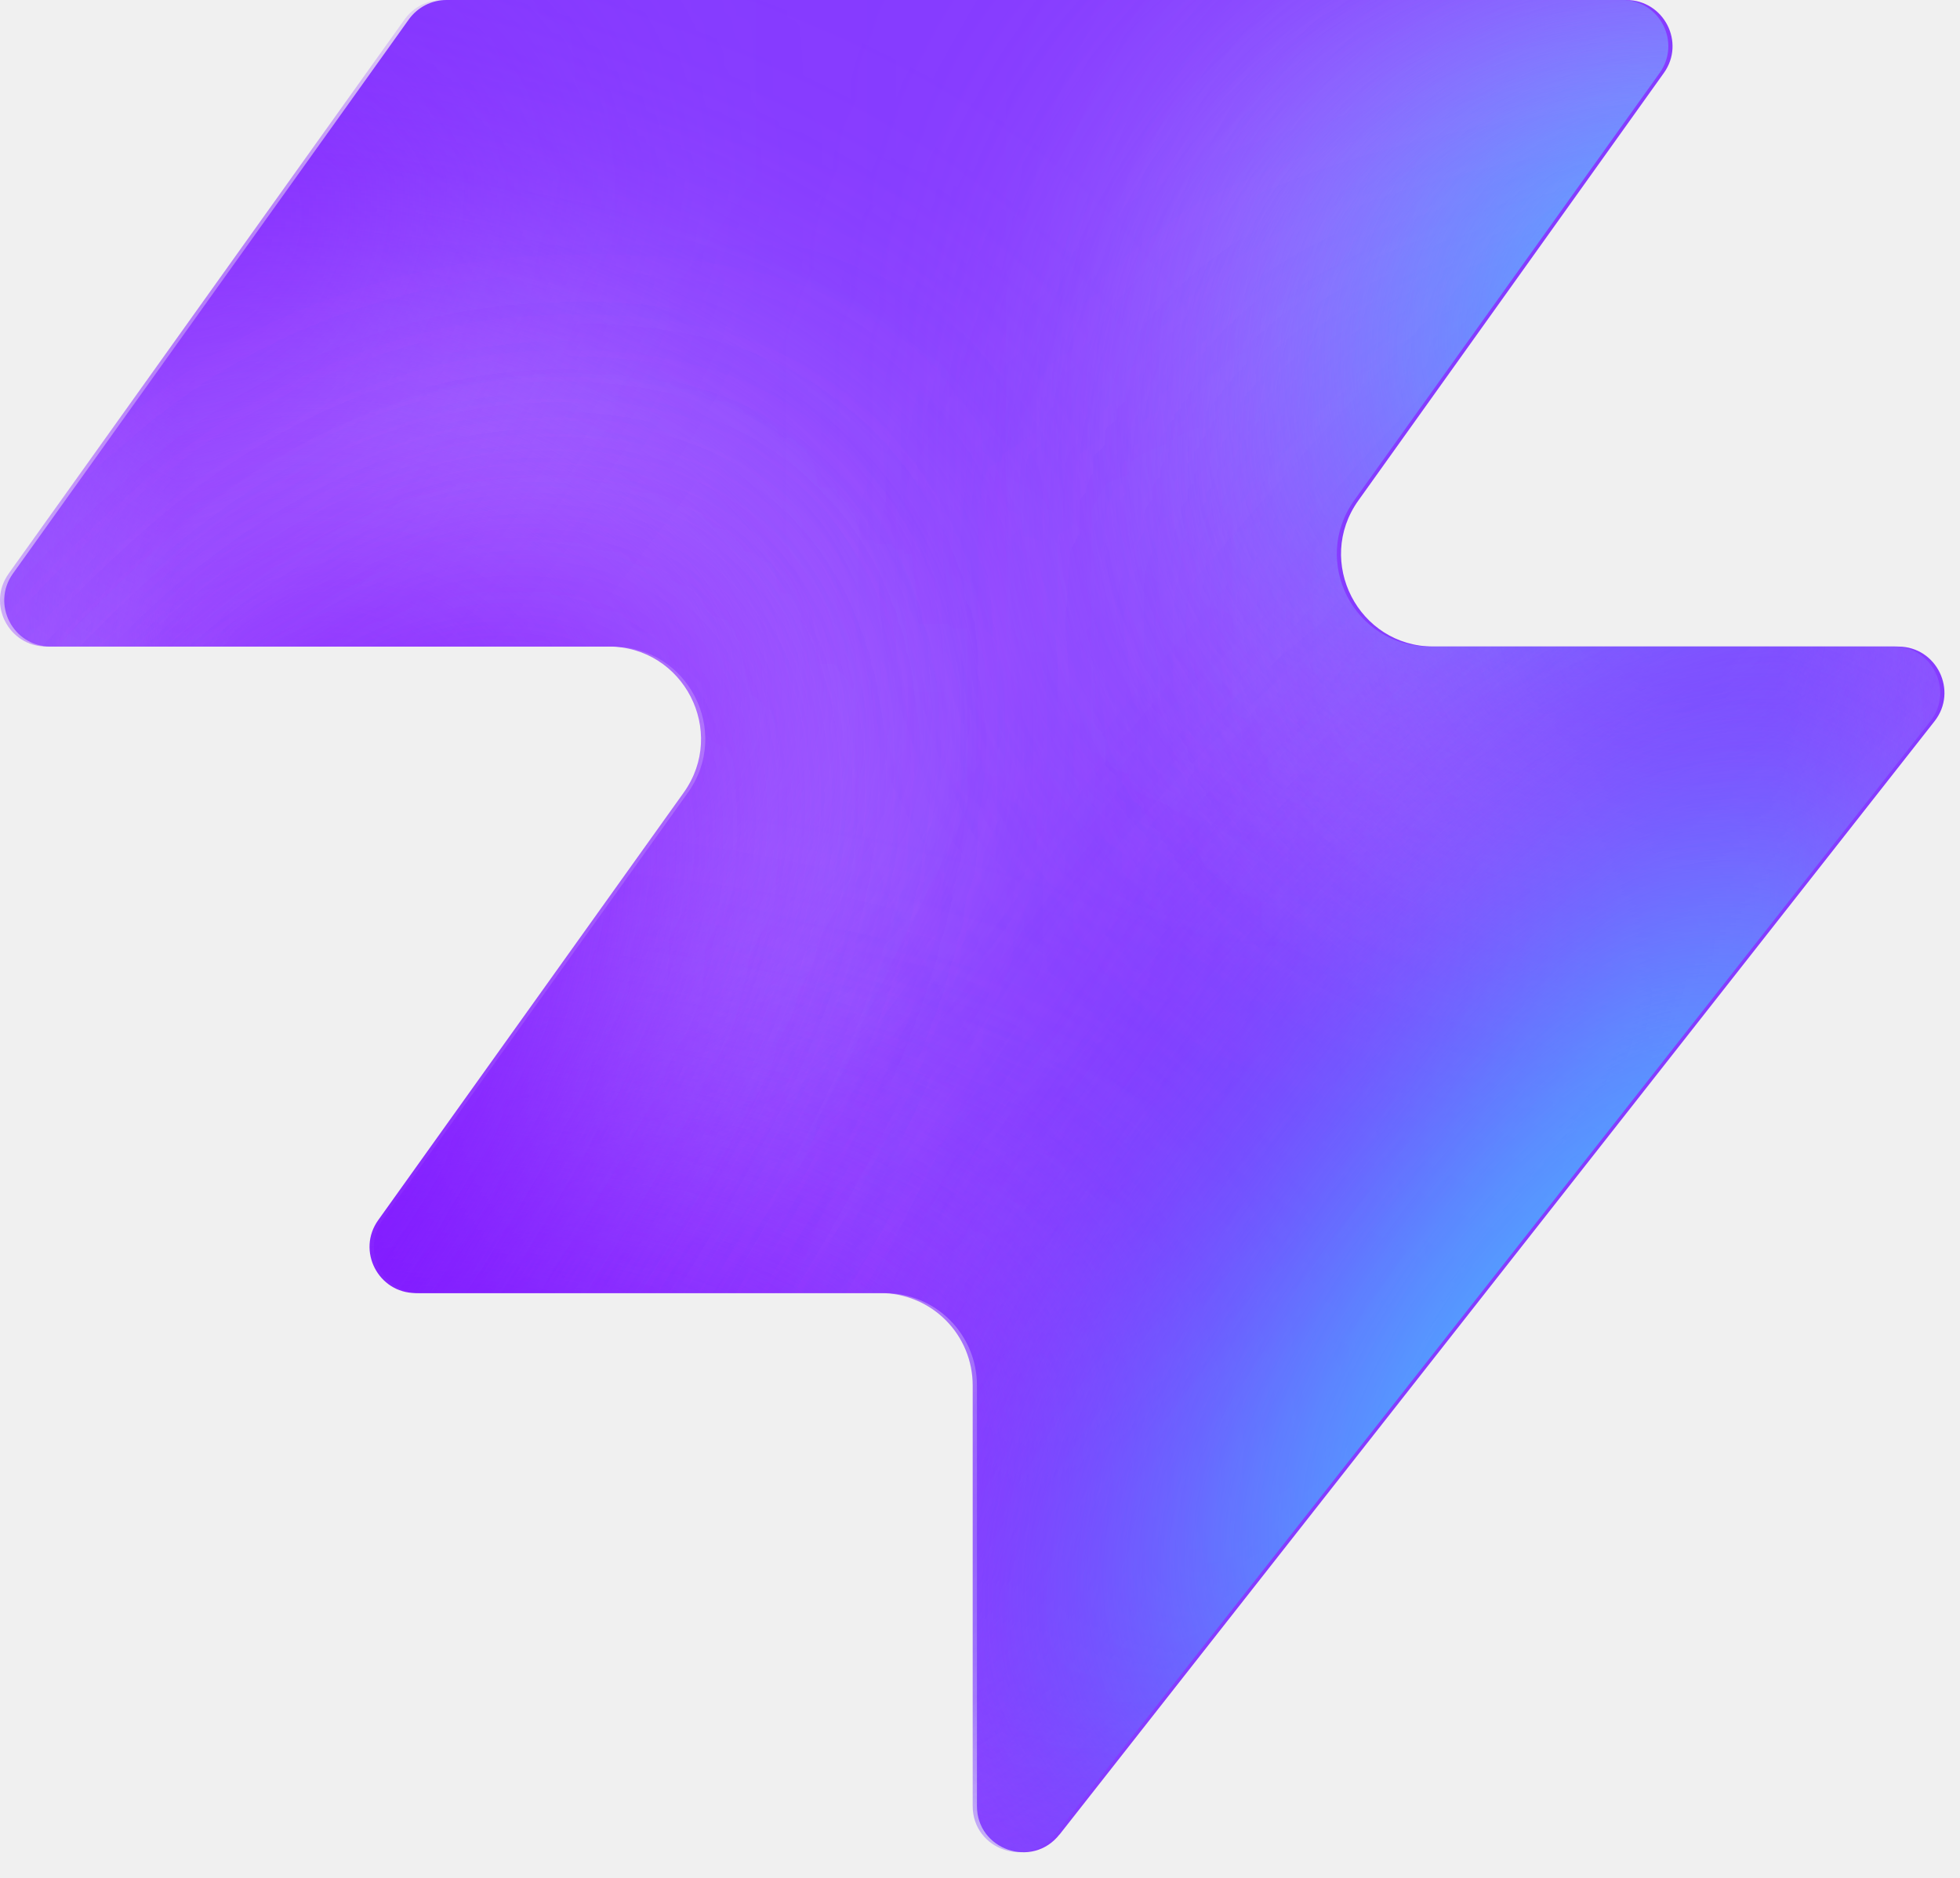
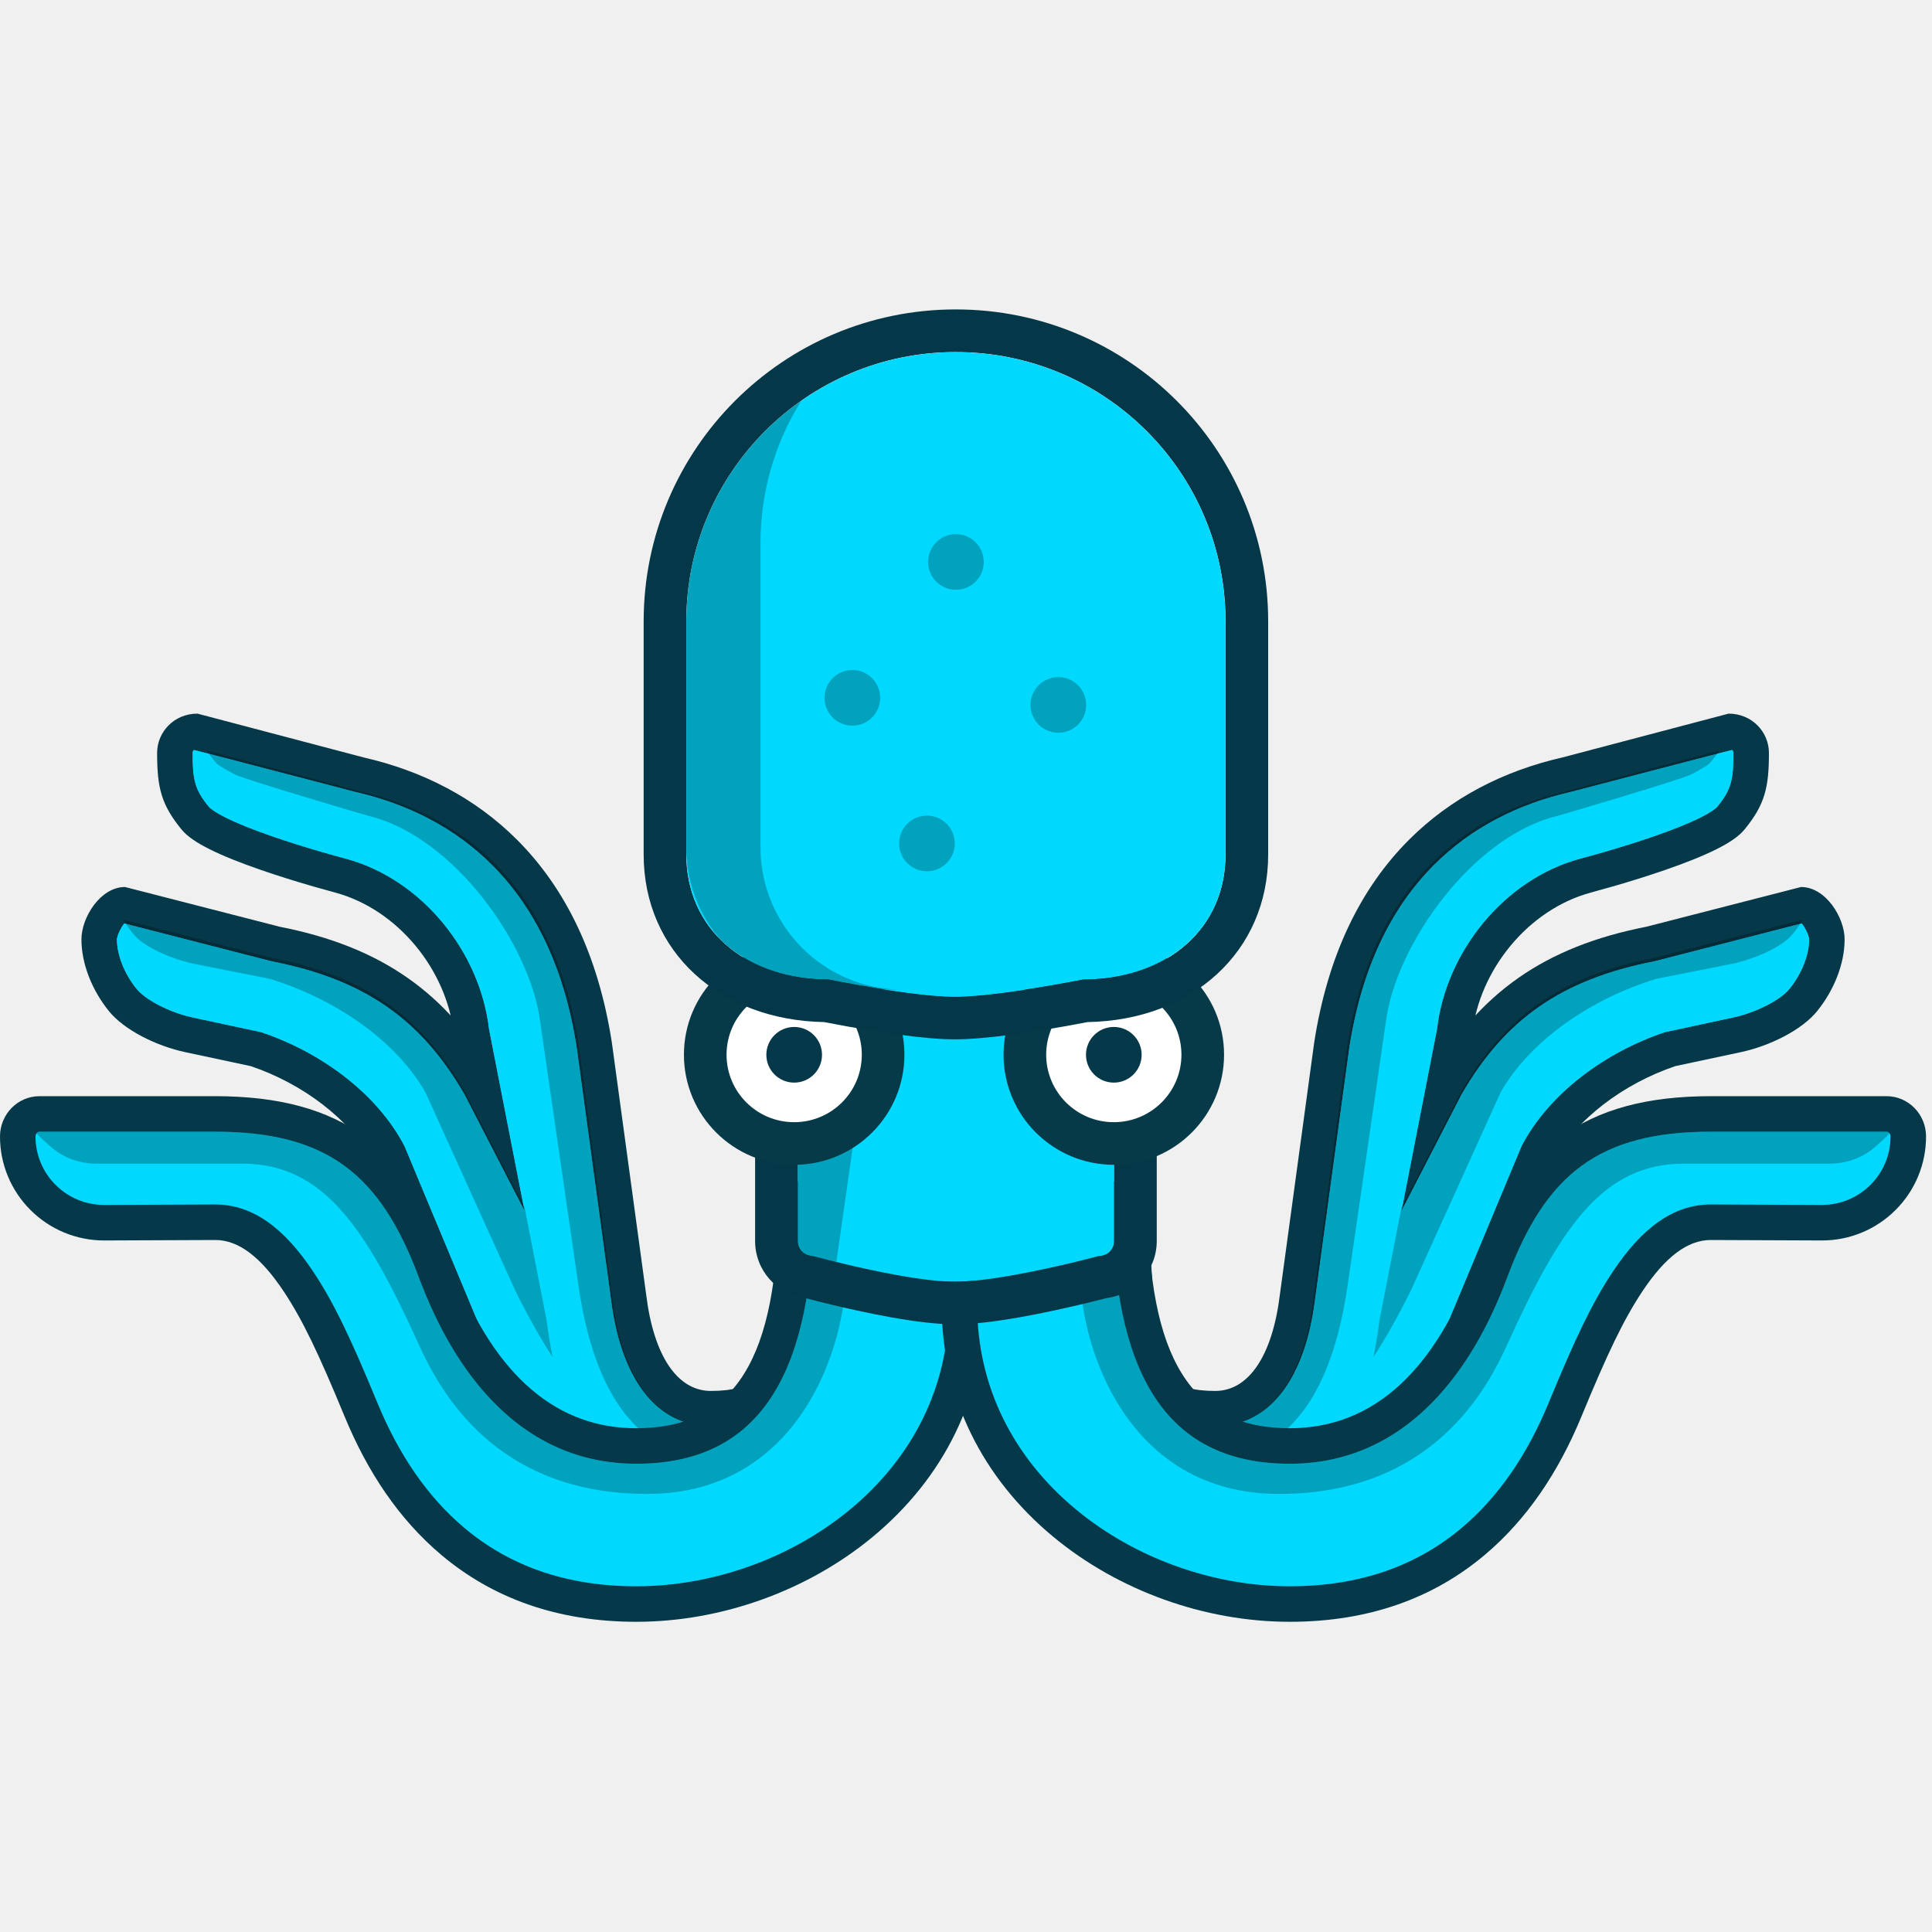
- <svg xmlns="http://www.w3.org/2000/svg" width="48" height="46" fill="none" viewBox="0 0 48 46">
-   <path fill="#863bff" d="M25.946 44.938c-.664.845-2.021.375-2.021-.698V33.937a2.26 2.26 0 0 0-2.262-2.262H10.287c-.92 0-1.456-1.04-.92-1.788l7.48-10.471c1.07-1.497 0-3.578-1.842-3.578H1.237c-.92 0-1.456-1.04-.92-1.788L10.013.474c.214-.297.556-.474.92-.474h28.894c.92 0 1.456 1.04.92 1.788l-7.48 10.471c-1.07 1.498 0 3.579 1.842 3.579h11.377c.943 0 1.473 1.088.89 1.83L25.947 44.94z" style="fill:#863bff;fill:color(display-p3 .525 .23 1);fill-opacity:1" />
-   <mask id="a" width="48" height="46" x="0" y="0" maskUnits="userSpaceOnUse" style="mask-type:alpha">
-     <path fill="#000" d="M25.842 44.938c-.664.844-2.021.375-2.021-.698V33.937a2.26 2.26 0 0 0-2.262-2.262H10.183c-.92 0-1.456-1.04-.92-1.788l7.48-10.471c1.07-1.498 0-3.579-1.842-3.579H1.133c-.92 0-1.456-1.04-.92-1.787L9.91.473c.214-.297.556-.474.92-.474h28.894c.92 0 1.456 1.04.92 1.788l-7.48 10.471c-1.07 1.498 0 3.578 1.842 3.578h11.377c.943 0 1.473 1.088.89 1.832L25.843 44.94z" style="fill:#000;fill-opacity:1" />
-   </mask>
-   <g mask="url(#a)">
-     <g filter="url(#b)">
-       <ellipse cx="5.508" cy="14.704" fill="#ede6ff" rx="5.508" ry="14.704" style="fill:#ede6ff;fill:color(display-p3 .927 .903 1);fill-opacity:1" transform="matrix(.00324 1 1 -.00324 -4.47 31.516)" />
+ <svg xmlns="http://www.w3.org/2000/svg" xmlns:xlink="http://www.w3.org/1999/xlink" width="800px" height="800px" viewBox="0 -41 256 256" version="1.1" preserveAspectRatio="xMidYMid">
+   <defs>
+     <path d="M40.822,49.107 C40.822,49.107 28.078,52.528 21.706,52.528 C15.334,52.528 2.824,49.107 2.824,49.107 C1.739,49.107 0.86,48.228 0.86,47.143 L0.86,2.677 C0.86,2.156 1.067,1.656 1.435,1.287 C1.804,0.919 2.303,0.712 2.824,0.712 L40.822,0.712 C41.907,0.712 42.786,1.592 42.786,2.677 L42.786,47.143 C42.787,47.664 42.58,48.164 42.211,48.532 C41.843,48.901 41.343,49.108 40.822,49.107 Z" id="path-1">
+ 
+ </path>
+     <path d="M53.282,84.012 C53.282,84.012 41.934,86.293 36.259,86.293 C30.686,86.293 19.54,84.012 19.54,84.012 C9.125,84.012 0.682,77.85 0.682,67.435 L0.682,36.564 C0.682,16.85 16.664,0.869 36.377,0.869 C56.159,0.869 72.14,16.85 72.14,36.564 L72.14,67.435 C72.14,77.85 63.697,84.012 53.282,84.012 Z" id="path-3">
+ 
+ </path>
+     <path d="M53.282,84.012 C53.282,84.012 41.934,86.293 36.259,86.293 C30.686,86.293 19.54,84.012 19.54,84.012 C9.125,84.012 0.682,77.85 0.682,67.435 L0.682,36.564 C0.682,16.85 16.664,0.869 36.377,0.869 C56.159,0.869 72.14,16.85 72.14,36.564 L72.14,67.435 C72.14,77.85 63.697,84.012 53.282,84.012 Z" id="path-5">
+ 
+ </path>
+     <path d="M53.282,84.012 C53.282,84.012 41.934,86.293 36.259,86.293 C30.686,86.293 19.54,84.012 19.54,84.012 C9.125,84.012 0.682,77.85 0.682,67.435 L0.682,36.564 C0.682,16.85 16.664,0.869 36.377,0.869 C56.159,0.869 72.14,16.85 72.14,36.564 L72.14,67.435 C72.14,77.85 63.697,84.012 53.282,84.012 Z" id="path-7">
+ 
+ </path>
+     <path d="M53.282,84.012 C53.282,84.012 41.934,86.293 36.259,86.293 C30.686,86.293 19.54,84.012 19.54,84.012 C9.125,84.012 0.682,77.85 0.682,67.435 L0.682,36.564 C0.682,16.85 16.664,0.869 36.377,0.869 C56.159,0.869 72.14,16.85 72.14,36.564 L72.14,67.435 C72.14,77.85 63.697,84.012 53.282,84.012 Z" id="path-9">
+ 
+ </path>
+     <path d="M53.282,84.012 C53.282,84.012 41.934,86.293 36.259,86.293 C30.686,86.293 19.54,84.012 19.54,84.012 C9.125,84.012 0.682,77.85 0.682,67.435 L0.682,36.564 C0.682,16.85 16.664,0.869 36.377,0.869 C56.159,0.869 72.14,16.85 72.14,36.564 L72.14,67.435 C72.14,77.85 63.697,84.012 53.282,84.012 Z" id="path-11">
+ 
+ </path>
+     <path d="M53.282,84.012 C53.282,84.012 41.934,86.293 36.259,86.293 C30.686,86.293 19.54,84.012 19.54,84.012 C9.125,84.012 0.682,77.85 0.682,67.435 L0.682,36.564 C0.682,16.85 16.664,0.869 36.377,0.869 C56.159,0.869 72.14,16.85 72.14,36.564 L72.14,67.435 C72.14,77.85 63.697,84.012 53.282,84.012 Z" id="path-13">
+ 
+ </path>
+   </defs>
+   <g>
+     <path d="M75.537,157.505 C80.305,164.159 87.031,167.778 95.606,167.778 C106.719,167.778 115.665,163.183 121.779,155.077 C127.104,148.017 129.959,138.61 129.959,129.19 L129.959,115.842 L103.265,116.029 L102.194,134.769 C102.194,141.176 99.921,143.307 94.194,143.307 C89.759,143.307 86.618,138.664 85.623,130.555 L81.082,97.195 C79.31,85.693 74.995,76.76 68.516,70.279 C62.965,64.726 56.002,61.15 48.168,59.361 L26.165,53.559 C23.062,53.559 20.818,55.996 20.818,58.767 C20.818,63.361 21.363,65.611 24.036,68.888 C24.801,69.825 26.035,70.655 27.761,71.52 C29.543,72.412 31.856,73.336 34.591,74.28 C36.791,75.041 39.139,75.774 41.487,76.453 C42.453,76.733 43.423,77.003 44.395,77.264 C52.768,79.521 59.197,87.562 60.136,95.97 L67.762,135.046 C68.951,144.18 71.493,151.863 75.537,157.505 Z M129.74,116.484 L104.196,116.484 L104.234,118.874 L104.476,133.982 C104.476,140.305 99.891,144.185 93.703,144.185 C89.255,144.185 85.085,139.495 80.112,129.75 L65.667,101.752 C59.219,90.563 50.565,84.449 37.047,81.794 L16.564,76.532 C13.293,76.532 10.791,80.579 10.791,83.466 C10.791,86.764 12.229,90.258 14.438,92.986 C16.433,95.452 20.67,97.602 24.616,98.431 L33.215,100.264 C40.047,102.571 46.379,107.275 49.324,112.831 L60.203,138.908 C64.304,147.891 68.499,154.465 73.516,159.21 C79.394,164.77 86.318,167.66 94.58,167.66 C102.149,167.66 110.005,164.967 116.081,160.143 C122.835,154.781 126.981,147.195 127.532,138.192 L129.74,116.484 Z" fill="#053949" fill-rule="nonzero">
+ 
+ </path>
+     <path d="M69.51,119.463 L64.802,95.35 C63.616,85.117 55.895,75.49 45.817,72.773 C45.543,72.701 45.269,72.627 44.995,72.552 C44.332,72.371 43.592,72.163 42.794,71.933 C40.519,71.274 38.244,70.564 36.128,69.833 C33.573,68.95 31.433,68.096 29.869,67.312 C29.248,67.001 28.732,66.707 28.335,66.44 C27.995,66.212 27.772,66.023 27.683,65.913 C25.83,63.642 25.524,62.379 25.524,58.767 C25.524,58.643 25.585,58.492 25.69,58.378 C25.713,58.353 47.006,63.921 47.006,63.921 C54.113,65.539 60.293,68.71 65.188,73.606 C70.936,79.356 74.807,87.369 76.424,97.871 L80.956,131.159 C82.2,141.302 86.74,148.013 94.194,148.013 C102.433,148.013 106.878,143.867 106.9,134.905 L107.712,120.704 L125.253,120.581 L125.253,129.19 C125.253,137.63 122.701,146.04 118.022,152.244 C112.785,159.186 105.22,163.072 95.606,163.072 C94.65,163.074 93.695,163.016 92.745,162.899 C80.531,162.154 72.195,153.83 64.531,137.06 L53.587,110.828 C49.974,103.915 42.565,98.419 34.58,95.758 L25.591,93.827 C22.605,93.2 19.312,91.529 18.096,90.025 C16.521,88.08 15.497,85.592 15.497,83.465 C15.497,83.203 15.754,82.462 16.137,81.843 C16.253,81.656 16.37,81.494 16.478,81.368 L36.009,86.385 C48.288,88.784 55.793,94.067 61.536,104.007 L69.51,119.463 Z" fill="#00D8FE" fill-rule="nonzero">
+ 
+ </path>
+     <path d="M69.51,119.463 L64.802,95.35 C63.616,85.117 55.895,75.49 45.817,72.773 C45.543,72.701 45.269,72.627 44.995,72.552 C44.332,72.371 43.592,72.163 42.794,71.933 C40.519,71.274 38.244,70.564 36.128,69.833 C33.573,68.95 31.433,68.096 29.869,67.312 C29.248,67.001 28.732,66.707 28.335,66.44 C27.995,66.212 27.772,66.023 27.683,65.913 C25.83,63.642 25.524,62.379 25.524,58.767 C25.524,58.643 25.585,58.492 25.69,58.378 C25.713,58.353 47.006,63.921 47.006,63.921 C54.113,65.539 60.293,68.71 65.188,73.606 C70.936,79.356 74.807,87.369 76.424,97.871 L80.956,131.159 C82.2,141.302 86.74,148.013 94.194,148.013 C102.433,148.013 106.878,143.867 106.9,134.905 L107.712,120.704 L125.253,120.581 L125.253,129.19 C125.253,137.63 122.701,146.04 118.022,152.244 C112.785,159.186 105.22,163.072 95.606,163.072 C94.65,163.074 93.695,163.016 92.745,162.899 C80.531,162.154 72.195,153.83 64.531,137.06 L53.587,110.828 C49.974,103.915 42.565,98.419 34.58,95.758 L25.591,93.827 C22.605,93.2 19.312,91.529 18.096,90.025 C16.521,88.08 15.497,85.592 15.497,83.465 C15.497,83.203 15.754,82.462 16.137,81.843 C16.253,81.656 16.37,81.494 16.478,81.368 L36.009,86.385 C48.288,88.784 55.793,94.067 61.536,104.007 L69.51,119.463 Z" fill="#00D8FE" fill-rule="nonzero">
+ 
+ </path>
+     <path d="M16.414,80.975 C16.826,81.683 17.306,82.351 17.848,82.967 C19.169,84.47 22.744,86.141 25.986,86.768 L35.746,88.699 C44.415,91.36 52.459,96.857 56.383,103.769 L68.265,130.001 C69.881,133.258 71.525,136.196 73.222,138.823 C72.898,137.19 72.63,135.547 72.419,133.896 L69.51,118.992 L61.536,103.536 C55.793,93.596 48.288,88.313 36.009,85.914 L16.478,80.898 L16.414,80.975 L16.414,80.975 Z" fill-opacity="0.25" fill="#000000" fill-rule="nonzero">
+ 
+ </path>
+     <path d="M111.606,120.673 L111.606,133.896 C111.606,142.976 107.944,152.248 95.062,152.248 C87.223,152.248 79.239,147.423 76.635,129.258 L71.571,94.366 C70.257,84.133 60.07,69.843 48.9,67.126 C48.472,67.024 32.956,62.449 31.223,61.665 C30.534,61.354 28.898,60.376 28.799,60.265 C28.199,59.603 27.746,59.026 27.404,58.451 C29.944,59.105 47.963,63.921 47.963,63.921 C54.917,65.539 60.963,68.71 65.752,73.606 C71.376,79.356 75.163,87.369 76.745,97.871 L81.179,131.159 C82.397,141.302 86.838,148.013 94.131,148.013 C102.192,148.013 106.54,143.867 106.562,134.905 L107.356,120.704 L111.606,120.673 Z" fill-opacity="0.25" fill="#000000" fill-rule="nonzero">
+ 
+ </path>
+     <path d="M130.43,132.013 L130.43,115.543 L103.136,115.543 L103.136,117.896 C103.136,139.075 97.331,148.248 84.312,148.248 C72.824,148.248 64.921,140.041 59.891,126.576 C54.153,111.214 45.45,104.248 28.483,104.248 L5.253,104.248 C2.318,104.248 5.30816623e-06,106.669 5.30816623e-06,109.593 C-0.003,113.248 1.451,116.753 4.04,119.332 C6.629,121.922 10.144,123.375 13.806,123.368 L28.539,123.307 C31.601,123.307 34.56,125.548 37.6,130.128 C40.134,133.945 42.268,138.468 45.66,146.687 C48.701,154.055 52.869,160.302 58.444,165.008 C65.265,170.767 73.85,173.896 84.312,173.896 C95.575,173.896 107.032,169.79 115.685,162.603 C125.026,154.843 130.43,144.136 130.43,132.013 Z" fill="#053949" fill-rule="nonzero">
+ 
+ </path>
+     <path d="M125.724,120.248 L125.724,132.013 C125.724,142.684 120.978,152.088 112.678,158.983 C104.873,165.466 94.481,169.19 84.312,169.19 C74.96,169.19 67.45,166.453 61.48,161.413 C56.541,157.242 52.784,151.613 50.01,144.891 C46.503,136.393 44.28,131.681 41.521,127.526 C37.699,121.767 33.518,118.601 28.529,118.601 L13.796,118.662 C11.384,118.667 9.069,117.709 7.365,116.001 C5.66,114.305 4.703,111.998 4.706,109.593 C4.706,109.224 4.964,108.954 5.253,108.954 L28.483,108.954 C43.346,108.954 50.392,114.594 55.483,128.223 C57.916,134.736 61.112,140.348 65.23,144.625 C70.395,149.989 76.754,152.954 84.312,152.954 C99.947,152.954 107.331,142.125 107.816,120.248 L125.724,120.248 Z" fill="#00D8FE" fill-rule="nonzero">
+ 
+ </path>
+     <path d="M4.851,109.159 C5.28,109.704 5.887,110.194 6.645,110.882 C8.266,112.353 10.447,113.19 12.783,113.19 L32.077,113.19 C42.832,113.19 48.424,121.592 55.448,137.06 C58.096,142.888 65.317,156.954 85.724,156.954 C106.131,156.954 112.077,137.032 112.077,127.778 L112.077,120.248 L107.816,120.248 C107.331,142.125 99.947,152.954 84.312,152.954 C76.754,152.954 70.395,149.989 65.23,144.625 C61.112,140.348 57.916,134.736 55.483,128.223 C50.392,114.594 43.346,108.954 28.483,108.954 L5.253,108.954 C5.099,108.954 4.953,109.031 4.851,109.159 Z" fill-opacity="0.25" fill="#000000" fill-rule="nonzero">
+ 
+ </path>
+     <path d="M179.675,157.505 C174.907,164.159 168.181,167.778 159.606,167.778 C148.493,167.778 139.547,163.183 133.433,155.077 C128.108,148.017 125.253,138.61 125.253,129.19 L125.253,115.842 L151.947,116.029 L153.018,134.769 C153.018,141.176 155.291,143.307 161.018,143.307 C165.454,143.307 168.594,138.664 169.589,130.555 L174.13,97.195 C175.902,85.693 180.217,76.76 186.696,70.279 C192.248,64.726 199.21,61.15 207.045,59.361 L229.048,53.559 C232.151,53.559 234.394,55.996 234.394,58.767 C234.394,63.361 233.849,65.611 231.176,68.888 C230.411,69.825 229.177,70.655 227.451,71.52 C225.67,72.412 223.356,73.336 220.622,74.28 C218.422,75.041 216.073,75.774 213.726,76.453 C212.759,76.733 211.789,77.003 210.817,77.264 C202.444,79.521 196.016,87.562 195.076,95.97 L187.45,135.046 C186.261,144.18 183.72,151.863 179.675,157.505 Z M125.472,116.484 L151.016,116.484 L150.978,118.874 L150.736,133.982 C150.736,140.305 155.321,144.185 161.51,144.185 C165.958,144.185 170.128,139.495 175.101,129.75 L189.545,101.752 C195.993,90.563 204.647,84.449 218.165,81.794 L238.648,76.532 C241.919,76.532 244.421,80.579 244.421,83.466 C244.421,86.764 242.983,90.258 240.775,92.986 C238.779,95.452 234.542,97.602 230.596,98.431 L221.998,100.264 C215.166,102.571 208.833,107.275 205.888,112.831 L195.009,138.908 C190.909,147.891 186.713,154.465 181.696,159.21 C175.818,164.77 168.894,167.66 160.632,167.66 C153.063,167.66 145.208,164.967 139.131,160.143 C132.377,154.781 128.231,147.195 127.68,138.192 L125.472,116.484 Z" fill="#053949" fill-rule="nonzero">
+ 
+ </path>
+     <path d="M185.703,119.463 L190.41,95.35 C191.596,85.117 199.317,75.49 209.395,72.773 C210.405,72.503 211.413,72.223 212.418,71.933 C214.694,71.274 216.968,70.564 219.084,69.833 C221.64,68.95 223.779,68.096 225.343,67.312 C225.964,67.001 226.48,66.707 226.877,66.44 C227.217,66.212 227.44,66.023 227.529,65.913 C229.382,63.642 229.688,62.379 229.688,58.767 C229.688,58.643 229.627,58.492 229.522,58.378 C229.499,58.353 208.207,63.921 208.207,63.921 C201.099,65.539 194.919,68.71 190.024,73.606 C184.276,79.356 180.406,87.369 178.788,97.871 L174.256,131.159 C173.012,141.302 168.472,148.013 161.018,148.013 C152.779,148.013 148.335,143.867 148.312,134.905 L147.501,120.704 L129.959,120.581 L129.959,129.19 C129.959,137.63 132.512,146.04 137.191,152.244 C142.427,159.186 149.992,163.072 159.606,163.072 C160.591,163.072 161.545,163.014 162.467,162.899 C174.681,162.154 183.017,153.83 190.681,137.06 L201.625,110.828 C205.239,103.915 212.648,98.419 220.632,95.758 L229.621,93.827 C232.607,93.2 235.9,91.529 237.117,90.025 C238.691,88.08 239.715,85.592 239.715,83.465 C239.715,83.203 239.458,82.462 239.075,81.843 C238.974,81.677 238.86,81.518 238.735,81.368 L219.203,86.385 C206.924,88.784 199.419,94.067 193.676,104.007 L185.703,119.463 Z" fill="#00D8FE" fill-rule="nonzero">
+ 
+ </path>
+     <path d="M185.703,119.463 L190.41,95.35 C191.596,85.117 199.317,75.49 209.395,72.773 C210.405,72.503 211.413,72.223 212.418,71.933 C214.694,71.274 216.968,70.564 219.084,69.833 C221.64,68.95 223.779,68.096 225.343,67.312 C225.964,67.001 226.48,66.707 226.877,66.44 C227.217,66.212 227.44,66.023 227.529,65.913 C229.382,63.642 229.688,62.379 229.688,58.767 C229.688,58.643 229.627,58.492 229.522,58.378 C229.499,58.353 208.207,63.921 208.207,63.921 C201.099,65.539 194.919,68.71 190.024,73.606 C184.276,79.356 180.406,87.369 178.788,97.871 L174.256,131.159 C173.012,141.302 168.472,148.013 161.018,148.013 C152.779,148.013 148.335,143.867 148.312,134.905 L147.501,120.704 L129.959,120.581 L129.959,129.19 C129.959,137.63 132.512,146.04 137.191,152.244 C142.427,159.186 149.992,163.072 159.606,163.072 C160.591,163.072 161.545,163.014 162.467,162.899 C174.681,162.154 183.017,153.83 190.681,137.06 L201.625,110.828 C205.239,103.915 212.648,98.419 220.632,95.758 L229.621,93.827 C232.607,93.2 235.9,91.529 237.117,90.025 C238.691,88.08 239.715,85.592 239.715,83.465 C239.715,83.203 239.458,82.462 239.075,81.843 C238.974,81.677 238.86,81.518 238.735,81.368 L219.203,86.385 C206.924,88.784 199.419,94.067 193.676,104.007 L185.703,119.463 Z" fill="#00D8FE" fill-rule="nonzero">
+ 
+ </path>
+     <path d="M238.798,80.975 C238.386,81.683 237.906,82.351 237.365,82.967 C236.043,84.47 232.468,86.141 229.226,86.768 L219.466,88.699 C210.797,91.36 202.753,96.857 198.829,103.769 L186.947,130.001 C185.331,133.258 183.688,136.196 181.991,138.823 C182.314,137.19 182.582,135.547 182.793,133.896 L185.703,118.992 L193.676,103.536 C199.419,93.596 206.924,88.313 219.203,85.914 L238.735,80.897 L238.798,80.974 L238.798,80.975 Z" fill-opacity="0.25" fill="#000000" fill-rule="nonzero">
+ 
+ </path>
+     <path d="M143.606,120.673 L143.606,133.896 C143.606,142.976 147.268,152.248 160.15,152.248 C167.989,152.248 175.974,147.423 178.577,129.258 L183.641,94.366 C184.955,84.133 195.142,69.843 206.312,67.126 C206.74,67.024 222.256,62.449 223.99,61.665 C224.679,61.354 226.314,60.376 226.414,60.265 C227.013,59.603 227.466,59.026 227.808,58.451 C225.269,59.105 207.249,63.921 207.249,63.921 C200.296,65.539 194.249,68.71 189.46,73.606 C183.837,79.356 180.049,87.369 178.467,97.871 L174.033,131.159 C172.816,141.302 168.374,148.013 161.081,148.013 C153.021,148.013 148.672,143.867 148.65,134.905 L147.856,120.704 L143.606,120.673 Z" fill-opacity="0.25" fill="#000000" fill-rule="nonzero">
+ 
+ </path>
+     <path d="M124.783,132.013 L124.783,115.543 L152.077,115.543 L152.077,117.896 C152.077,139.075 157.881,148.248 170.9,148.248 C182.389,148.248 190.291,140.041 195.321,126.576 C201.059,111.214 209.762,104.248 226.729,104.248 L249.959,104.248 C252.895,104.248 255.212,106.669 255.212,109.593 C255.215,113.248 253.761,116.753 251.172,119.332 C248.583,121.922 245.069,123.375 241.406,123.368 L226.673,123.307 C223.611,123.307 220.652,125.548 217.612,130.128 C215.078,133.945 212.944,138.468 209.552,146.687 C206.512,154.055 202.343,160.302 196.768,165.008 C189.947,170.767 181.362,173.896 170.9,173.896 C159.637,173.896 148.18,169.79 139.528,162.603 C130.186,154.843 124.783,144.136 124.783,132.013 Z" fill="#053949" fill-rule="nonzero">
+ 
+ </path>
+     <path d="M129.488,120.248 L129.488,132.013 C129.488,142.684 134.234,152.088 142.535,158.983 C150.339,165.466 160.731,169.19 170.9,169.19 C180.252,169.19 187.762,166.453 193.732,161.413 C198.672,157.242 202.429,151.613 205.202,144.891 C208.71,136.393 210.933,131.681 213.691,127.526 C217.513,121.767 221.695,118.601 226.683,118.601 L241.416,118.662 C243.863,118.662 246.149,117.697 247.847,116.001 C249.552,114.305 250.509,111.998 250.506,109.593 C250.506,109.224 250.248,108.954 249.959,108.954 L226.729,108.954 C211.866,108.954 204.82,114.594 199.729,128.223 C197.296,134.736 194.1,140.348 189.982,144.625 C184.817,149.989 178.458,152.954 170.9,152.954 C155.265,152.954 147.881,142.125 147.396,120.248 L129.488,120.248 Z" fill="#00D8FE" fill-rule="nonzero">
+ 
+ </path>
+     <path d="M250.361,109.159 C249.932,109.704 249.326,110.194 248.567,110.882 C246.946,112.353 244.765,113.19 242.43,113.19 L223.136,113.19 C212.38,113.19 206.788,121.592 199.764,137.06 C197.116,142.888 189.896,156.954 169.488,156.954 C149.081,156.954 143.136,137.032 143.136,127.778 L143.136,120.248 L147.396,120.248 C147.881,142.125 155.265,152.954 170.9,152.954 C178.458,152.954 184.817,149.989 189.983,144.625 C194.1,140.348 197.296,134.736 199.729,128.223 C204.82,114.594 211.866,108.954 226.729,108.954 L249.959,108.954 C250.113,108.954 250.259,109.031 250.361,109.159 Z" fill-opacity="0.25" fill="#000000" fill-rule="nonzero">
+ 
+ </path>
+     <path d="M145.663,125.415 C145.663,125.415 132.92,128.835 126.547,128.835 C120.176,128.835 107.666,125.415 107.666,125.415 C106.581,125.415 105.701,124.535 105.701,123.45 L105.701,78.984 C105.701,78.463 105.908,77.963 106.277,77.595 C106.645,77.226 107.145,77.019 107.666,77.019 L145.663,77.019 C146.748,77.019 147.628,77.899 147.628,78.984 L147.628,123.45 C147.628,123.971 147.421,124.471 147.053,124.839 C146.684,125.208 146.184,125.415 145.663,125.415 Z" fill="#00D8FE" fill-rule="nonzero">
+ 
+ </path>
+     <path d="M139.68,132.646 C138.156,132.973 136.703,133.261 135.33,133.507 C131.731,134.151 128.829,134.482 126.547,134.482 C124.287,134.482 121.438,134.157 117.925,133.525 C116.538,133.275 115.065,132.98 113.513,132.642 C111.257,132.149 109.012,131.609 106.772,131.021 C106.742,131.013 106.714,131.006 106.689,130.999 C102.921,130.515 100.054,127.298 100.054,123.45 L100.054,78.984 C100.054,74.78 103.462,71.372 107.666,71.372 L145.663,71.372 C149.867,71.372 153.275,74.78 153.275,78.984 L153.275,123.447 C153.276,127.305 150.398,130.528 146.619,131.002 C144.318,131.597 142.005,132.145 139.68,132.646 Z M145.848,125.406 C146.851,125.314 147.628,124.467 147.628,123.448 L147.628,78.984 C147.628,77.899 146.748,77.019 145.663,77.019 L107.666,77.019 C106.581,77.019 105.701,77.899 105.701,78.984 L105.701,123.45 C105.701,124.465 106.477,125.312 107.477,125.406 L107.724,125.429 L107.963,125.494 C108.011,125.508 108.066,125.522 108.213,125.561 C110.37,126.128 112.539,126.649 114.716,127.125 C116.202,127.448 117.609,127.73 118.926,127.967 C122.137,128.545 124.679,128.835 126.547,128.835 C128.437,128.835 131.036,128.539 134.335,127.948 C135.641,127.714 137.032,127.439 138.493,127.125 C140.805,126.627 143.107,126.081 145.396,125.485 L145.619,125.427 L145.848,125.406 Z" fill="#043849" fill-rule="nonzero">
+ 
+ </path>
+     <g transform="translate(104.8414, 76.30729)">
+       <mask id="mask-2" fill="white">
+         <use xlink:href="#path-1">
+ 
+ </use>
+       </mask>
+       <g>
+ 
+ </g>
+       <polygon fill-opacity="0.25" fill="#000000" fill-rule="nonzero" mask="url(#mask-2)" points="0.647 14.765 11 14.765 5.353 54.294 0.647 54.294">
+ 
+ </polygon>
    </g>
-     <g filter="url(#c)">
-       <ellipse cx="10.399" cy="29.851" fill="#ede6ff" rx="10.399" ry="29.851" style="fill:#ede6ff;fill:color(display-p3 .927 .903 1);fill-opacity:1" transform="matrix(.00324 1 1 -.00324 -39.328 7.883)" />
+     <ellipse fill="#FFFFFF" fill-rule="nonzero" cx="105.232" cy="98.755" rx="11.785" ry="11.763">
+ 
+ </ellipse>
+     <path d="M105.232,113.342 C97.165,113.342 90.624,106.812 90.624,98.755 C90.624,90.698 97.165,84.169 105.232,84.169 C113.299,84.169 119.84,90.698 119.84,98.755 C119.84,106.812 113.299,113.342 105.232,113.342 Z M105.232,107.695 C110.182,107.695 114.193,103.691 114.193,98.755 C114.193,93.819 110.182,89.816 105.232,89.816 C100.282,89.816 96.271,93.819 96.271,98.755 C96.271,103.691 100.282,107.695 105.232,107.695 Z" fill="#063A49" fill-rule="nonzero">
+ 
+ </path>
+     <circle fill="#053949" fill-rule="nonzero" cx="105.232" cy="98.765" r="3.688">
+ 
+ </circle>
+     <ellipse fill="#FFFFFF" fill-rule="nonzero" cx="147.585" cy="98.755" rx="11.785" ry="11.763">
+ 
+ </ellipse>
+     <path d="M147.585,113.342 C139.518,113.342 132.976,106.812 132.976,98.755 C132.976,90.698 139.518,84.169 147.585,84.169 C155.652,84.169 162.193,90.698 162.193,98.755 C162.193,106.812 155.652,113.342 147.585,113.342 Z M147.585,107.695 C152.535,107.695 156.546,103.691 156.546,98.755 C156.546,93.819 152.535,89.816 147.585,89.816 C142.635,89.816 138.624,93.819 138.624,98.755 C138.624,103.691 142.635,107.695 147.585,107.695 Z" fill="#063A49" fill-rule="nonzero">
+ 
+ </path>
+     <circle fill="#053949" fill-rule="nonzero" cx="147.585" cy="98.765" r="3.688">
+ 
+ </circle>
+     <path d="M138.051,95.505 C136.77,95.713 135.486,95.903 134.197,96.077 C131.035,96.5 128.49,96.718 126.512,96.718 C124.558,96.718 122.049,96.5 118.938,96.075 C117.748,95.913 116.484,95.722 115.149,95.503 C113.166,95.178 111.187,94.821 109.206,94.431 C95.388,94.182 85.288,85.134 85.288,72.213 L85.288,41.342 C85.288,18.509 103.798,0 126.631,0 C149.516,0 168.04,18.494 168.04,41.342 L168.04,72.213 C168.041,85.137 157.934,94.187 144.109,94.432 C142.095,94.821 140.075,95.179 138.051,95.505 Z M143.792,88.789 C154.804,88.683 162.393,81.948 162.393,72.213 L162.393,41.342 C162.393,21.615 146.399,5.647 126.631,5.647 C106.917,5.647 90.936,21.628 90.936,41.342 L90.936,72.213 C90.936,81.947 98.523,88.682 109.532,88.788 L109.798,88.791 L110.059,88.843 L110.281,88.887 C112.203,89.266 114.131,89.613 116.063,89.93 C117.349,90.141 118.563,90.324 119.701,90.48 C122.581,90.873 124.857,91.071 126.512,91.071 C128.196,91.071 130.513,90.873 133.445,90.48 C134.682,90.313 135.917,90.13 137.151,89.931 C139.199,89.6 141.243,89.237 143.28,88.841 L143.533,88.791 L143.792,88.789 Z" fill="#043849" fill-rule="nonzero">
+ 
+ </path>
+     <g transform="translate(90.25318, 4.777882)">
+       <mask id="mask-4" fill="white">
+         <use xlink:href="#path-3">
+ 
+ </use>
+       </mask>
+       <g>
+ 
+ </g>
+       <path d="M53.282,84.012 C53.282,84.012 41.934,86.293 36.259,86.293 C30.686,86.293 19.54,84.012 19.54,84.012 C9.125,84.012 0.682,77.85 0.682,67.435 L0.682,36.564 C0.682,16.85 16.664,0.869 36.377,0.869 C56.159,0.869 72.14,16.85 72.14,36.564 L72.14,67.435 C72.14,77.85 63.697,84.012 53.282,84.012 Z" fill="#00D8FE" fill-rule="nonzero" mask="url(#mask-4)">
+ 
+ </path>
    </g>
-     <g filter="url(#d)">
-       <ellipse cx="5.508" cy="30.487" fill="#7e14ff" rx="5.508" ry="30.487" style="fill:#7e14ff;fill:color(display-p3 .492 .077 1);fill-opacity:1" transform="rotate(89.814 -25.913 -14.639)scale(1 -1)" />
+     <g transform="translate(90.25318, 4.777882)">
+       <mask id="mask-6" fill="white">
+         <use xlink:href="#path-5">
+ 
+ </use>
+       </mask>
+       <g>
+ 
+ </g>
+       <path d="M10.517,66.494 L10.517,26.211 C10.517,8.155 23.926,-6.761 41.328,-9.143 C39.71,-9.368 38.078,-9.482 36.445,-9.484 L36.377,-9.484 C16.664,-9.484 0.682,6.497 0.682,26.211 L0.682,66.494 C0.682,76.909 9.125,85.352 19.54,85.352 L29.374,85.352 C18.96,85.352 10.517,76.909 10.517,66.494 Z" fill-opacity="0.25" fill="#000000" fill-rule="nonzero" mask="url(#mask-6)">
+ 
+ </path>
    </g>
-     <g filter="url(#e)">
-       <ellipse cx="5.508" cy="30.599" fill="#7e14ff" rx="5.508" ry="30.599" style="fill:#7e14ff;fill:color(display-p3 .492 .077 1);fill-opacity:1" transform="rotate(89.814 -32.644 -3.334)scale(1 -1)" />
+     <g transform="translate(90.25318, 4.777882)">
+       <mask id="mask-8" fill="white">
+         <use xlink:href="#path-7">
+ 
+ </use>
+       </mask>
+       <g>
+ 
+ </g>
+       <circle fill-opacity="0.25" fill="#000000" fill-rule="nonzero" mask="url(#mask-8)" cx="32.57" cy="65.982" r="3.688">
+ 
+ </circle>
    </g>
-     <g filter="url(#f)">
-       <ellipse cx="5.508" cy="30.599" fill="#7e14ff" rx="5.508" ry="30.599" style="fill:#7e14ff;fill:color(display-p3 .492 .077 1);fill-opacity:1" transform="matrix(.00324 1 1 -.00324 -34.34 30.47)" />
+     <g transform="translate(90.25318, 4.777882)">
+       <mask id="mask-10" fill="white">
+         <use xlink:href="#path-9">
+ 
+ </use>
+       </mask>
+       <g>
+ 
+ </g>
+       <circle fill-opacity="0.25" fill="#000000" fill-rule="nonzero" mask="url(#mask-10)" cx="22.688" cy="46.688" r="3.688">
+ 
+ </circle>
    </g>
-     <g filter="url(#g)">
-       <ellipse cx="14.072" cy="22.078" fill="#ede6ff" rx="14.072" ry="22.078" style="fill:#ede6ff;fill:color(display-p3 .927 .903 1);fill-opacity:1" transform="rotate(93.35 24.506 48.493)scale(-1 1)" />
+     <g transform="translate(90.25318, 4.777882)">
+       <mask id="mask-12" fill="white">
+         <use xlink:href="#path-11">
+ 
+ </use>
+       </mask>
+       <g>
+ 
+ </g>
+       <circle fill-opacity="0.25" fill="#000000" fill-rule="nonzero" mask="url(#mask-12)" cx="36.411" cy="28.685" r="3.688">
+ 
+ </circle>
    </g>
-     <g filter="url(#h)">
-       <ellipse cx="3.47" cy="21.501" fill="#7e14ff" rx="3.47" ry="21.501" style="fill:#7e14ff;fill:color(display-p3 .492 .077 1);fill-opacity:1" transform="rotate(89.009 28.708 47.59)scale(-1 1)" />
-     </g>
-     <g filter="url(#i)">
-       <ellipse cx="3.47" cy="21.501" fill="#7e14ff" rx="3.47" ry="21.501" style="fill:#7e14ff;fill:color(display-p3 .492 .077 1);fill-opacity:1" transform="rotate(89.009 28.708 47.59)scale(-1 1)" />
-     </g>
-     <g filter="url(#j)">
-       <ellipse cx=".387" cy="8.972" fill="#7e14ff" rx="4.407" ry="29.108" style="fill:#7e14ff;fill:color(display-p3 .492 .077 1);fill-opacity:1" transform="rotate(39.51 .387 8.972)" />
-     </g>
-     <g filter="url(#k)">
-       <ellipse cx="47.523" cy="-6.092" fill="#7e14ff" rx="4.407" ry="29.108" style="fill:#7e14ff;fill:color(display-p3 .492 .077 1);fill-opacity:1" transform="rotate(37.892 47.523 -6.092)" />
-     </g>
-     <g filter="url(#l)">
-       <ellipse cx="41.412" cy="6.333" fill="#47bfff" rx="5.971" ry="9.665" style="fill:#47bfff;fill:color(display-p3 .28 .748 1);fill-opacity:1" transform="rotate(37.892 41.412 6.333)" />
-     </g>
-     <g filter="url(#m)">
-       <ellipse cx="-1.879" cy="38.332" fill="#7e14ff" rx="4.407" ry="29.108" style="fill:#7e14ff;fill:color(display-p3 .492 .077 1);fill-opacity:1" transform="rotate(37.892 -1.88 38.332)" />
-     </g>
-     <g filter="url(#n)">
-       <ellipse cx="-1.879" cy="38.332" fill="#7e14ff" rx="4.407" ry="29.108" style="fill:#7e14ff;fill:color(display-p3 .492 .077 1);fill-opacity:1" transform="rotate(37.892 -1.88 38.332)" />
-     </g>
-     <g filter="url(#o)">
-       <ellipse cx="35.651" cy="29.907" fill="#7e14ff" rx="4.407" ry="29.108" style="fill:#7e14ff;fill:color(display-p3 .492 .077 1);fill-opacity:1" transform="rotate(37.892 35.651 29.907)" />
-     </g>
-     <g filter="url(#p)">
-       <ellipse cx="38.418" cy="32.4" fill="#47bfff" rx="5.971" ry="15.297" style="fill:#47bfff;fill:color(display-p3 .28 .748 1);fill-opacity:1" transform="rotate(37.892 38.418 32.4)" />
+     <g transform="translate(90.25318, 4.777882)">
+       <mask id="mask-14" fill="white">
+         <use xlink:href="#path-13">
+ 
+ </use>
+       </mask>
+       <g>
+ 
+ </g>
+       <circle fill-opacity="0.25" fill="#000000" fill-rule="nonzero" mask="url(#mask-14)" cx="49.982" cy="47.629" r="3.688">
+ 
+ </circle>
    </g>
  </g>
-   <defs>
-     <filter id="b" width="60.045" height="41.654" x="-19.77" y="16.149" color-interpolation-filters="sRGB" filterUnits="userSpaceOnUse">
-       <feFlood flood-opacity="0" result="BackgroundImageFix" />
-       <feBlend in="SourceGraphic" in2="BackgroundImageFix" result="shape" />
-       <feGaussianBlur result="effect1_foregroundBlur_2002_17158" stdDeviation="7.659" />
-     </filter>
-     <filter id="c" width="90.34" height="51.437" x="-54.613" y="-7.533" color-interpolation-filters="sRGB" filterUnits="userSpaceOnUse">
-       <feFlood flood-opacity="0" result="BackgroundImageFix" />
-       <feBlend in="SourceGraphic" in2="BackgroundImageFix" result="shape" />
-       <feGaussianBlur result="effect1_foregroundBlur_2002_17158" stdDeviation="7.659" />
-     </filter>
-     <filter id="d" width="79.355" height="29.4" x="-49.64" y="2.03" color-interpolation-filters="sRGB" filterUnits="userSpaceOnUse">
-       <feFlood flood-opacity="0" result="BackgroundImageFix" />
-       <feBlend in="SourceGraphic" in2="BackgroundImageFix" result="shape" />
-       <feGaussianBlur result="effect1_foregroundBlur_2002_17158" stdDeviation="4.596" />
-     </filter>
-     <filter id="e" width="79.579" height="29.4" x="-45.045" y="20.029" color-interpolation-filters="sRGB" filterUnits="userSpaceOnUse">
-       <feFlood flood-opacity="0" result="BackgroundImageFix" />
-       <feBlend in="SourceGraphic" in2="BackgroundImageFix" result="shape" />
-       <feGaussianBlur result="effect1_foregroundBlur_2002_17158" stdDeviation="4.596" />
-     </filter>
-     <filter id="f" width="79.579" height="29.4" x="-43.513" y="21.178" color-interpolation-filters="sRGB" filterUnits="userSpaceOnUse">
-       <feFlood flood-opacity="0" result="BackgroundImageFix" />
-       <feBlend in="SourceGraphic" in2="BackgroundImageFix" result="shape" />
-       <feGaussianBlur result="effect1_foregroundBlur_2002_17158" stdDeviation="4.596" />
-     </filter>
-     <filter id="g" width="74.749" height="58.852" x="15.756" y="-17.901" color-interpolation-filters="sRGB" filterUnits="userSpaceOnUse">
-       <feFlood flood-opacity="0" result="BackgroundImageFix" />
-       <feBlend in="SourceGraphic" in2="BackgroundImageFix" result="shape" />
-       <feGaussianBlur result="effect1_foregroundBlur_2002_17158" stdDeviation="7.659" />
-     </filter>
-     <filter id="h" width="61.377" height="25.362" x="23.548" y="2.284" color-interpolation-filters="sRGB" filterUnits="userSpaceOnUse">
-       <feFlood flood-opacity="0" result="BackgroundImageFix" />
-       <feBlend in="SourceGraphic" in2="BackgroundImageFix" result="shape" />
-       <feGaussianBlur result="effect1_foregroundBlur_2002_17158" stdDeviation="4.596" />
-     </filter>
-     <filter id="i" width="61.377" height="25.362" x="23.548" y="2.284" color-interpolation-filters="sRGB" filterUnits="userSpaceOnUse">
-       <feFlood flood-opacity="0" result="BackgroundImageFix" />
-       <feBlend in="SourceGraphic" in2="BackgroundImageFix" result="shape" />
-       <feGaussianBlur result="effect1_foregroundBlur_2002_17158" stdDeviation="4.596" />
-     </filter>
-     <filter id="j" width="56.045" height="63.649" x="-27.636" y="-22.853" color-interpolation-filters="sRGB" filterUnits="userSpaceOnUse">
-       <feFlood flood-opacity="0" result="BackgroundImageFix" />
-       <feBlend in="SourceGraphic" in2="BackgroundImageFix" result="shape" />
-       <feGaussianBlur result="effect1_foregroundBlur_2002_17158" stdDeviation="4.596" />
-     </filter>
-     <filter id="k" width="54.814" height="64.646" x="20.116" y="-38.415" color-interpolation-filters="sRGB" filterUnits="userSpaceOnUse">
-       <feFlood flood-opacity="0" result="BackgroundImageFix" />
-       <feBlend in="SourceGraphic" in2="BackgroundImageFix" result="shape" />
-       <feGaussianBlur result="effect1_foregroundBlur_2002_17158" stdDeviation="4.596" />
-     </filter>
-     <filter id="l" width="33.541" height="35.313" x="24.641" y="-11.323" color-interpolation-filters="sRGB" filterUnits="userSpaceOnUse">
-       <feFlood flood-opacity="0" result="BackgroundImageFix" />
-       <feBlend in="SourceGraphic" in2="BackgroundImageFix" result="shape" />
-       <feGaussianBlur result="effect1_foregroundBlur_2002_17158" stdDeviation="4.596" />
-     </filter>
-     <filter id="m" width="54.814" height="64.646" x="-29.286" y="6.009" color-interpolation-filters="sRGB" filterUnits="userSpaceOnUse">
-       <feFlood flood-opacity="0" result="BackgroundImageFix" />
-       <feBlend in="SourceGraphic" in2="BackgroundImageFix" result="shape" />
-       <feGaussianBlur result="effect1_foregroundBlur_2002_17158" stdDeviation="4.596" />
-     </filter>
-     <filter id="n" width="54.814" height="64.646" x="-29.286" y="6.009" color-interpolation-filters="sRGB" filterUnits="userSpaceOnUse">
-       <feFlood flood-opacity="0" result="BackgroundImageFix" />
-       <feBlend in="SourceGraphic" in2="BackgroundImageFix" result="shape" />
-       <feGaussianBlur result="effect1_foregroundBlur_2002_17158" stdDeviation="4.596" />
-     </filter>
-     <filter id="o" width="54.814" height="64.646" x="8.244" y="-2.416" color-interpolation-filters="sRGB" filterUnits="userSpaceOnUse">
-       <feFlood flood-opacity="0" result="BackgroundImageFix" />
-       <feBlend in="SourceGraphic" in2="BackgroundImageFix" result="shape" />
-       <feGaussianBlur result="effect1_foregroundBlur_2002_17158" stdDeviation="4.596" />
-     </filter>
-     <filter id="p" width="39.409" height="43.623" x="18.713" y="10.588" color-interpolation-filters="sRGB" filterUnits="userSpaceOnUse">
-       <feFlood flood-opacity="0" result="BackgroundImageFix" />
-       <feBlend in="SourceGraphic" in2="BackgroundImageFix" result="shape" />
-       <feGaussianBlur result="effect1_foregroundBlur_2002_17158" stdDeviation="4.596" />
-     </filter>
-   </defs>
</svg>
